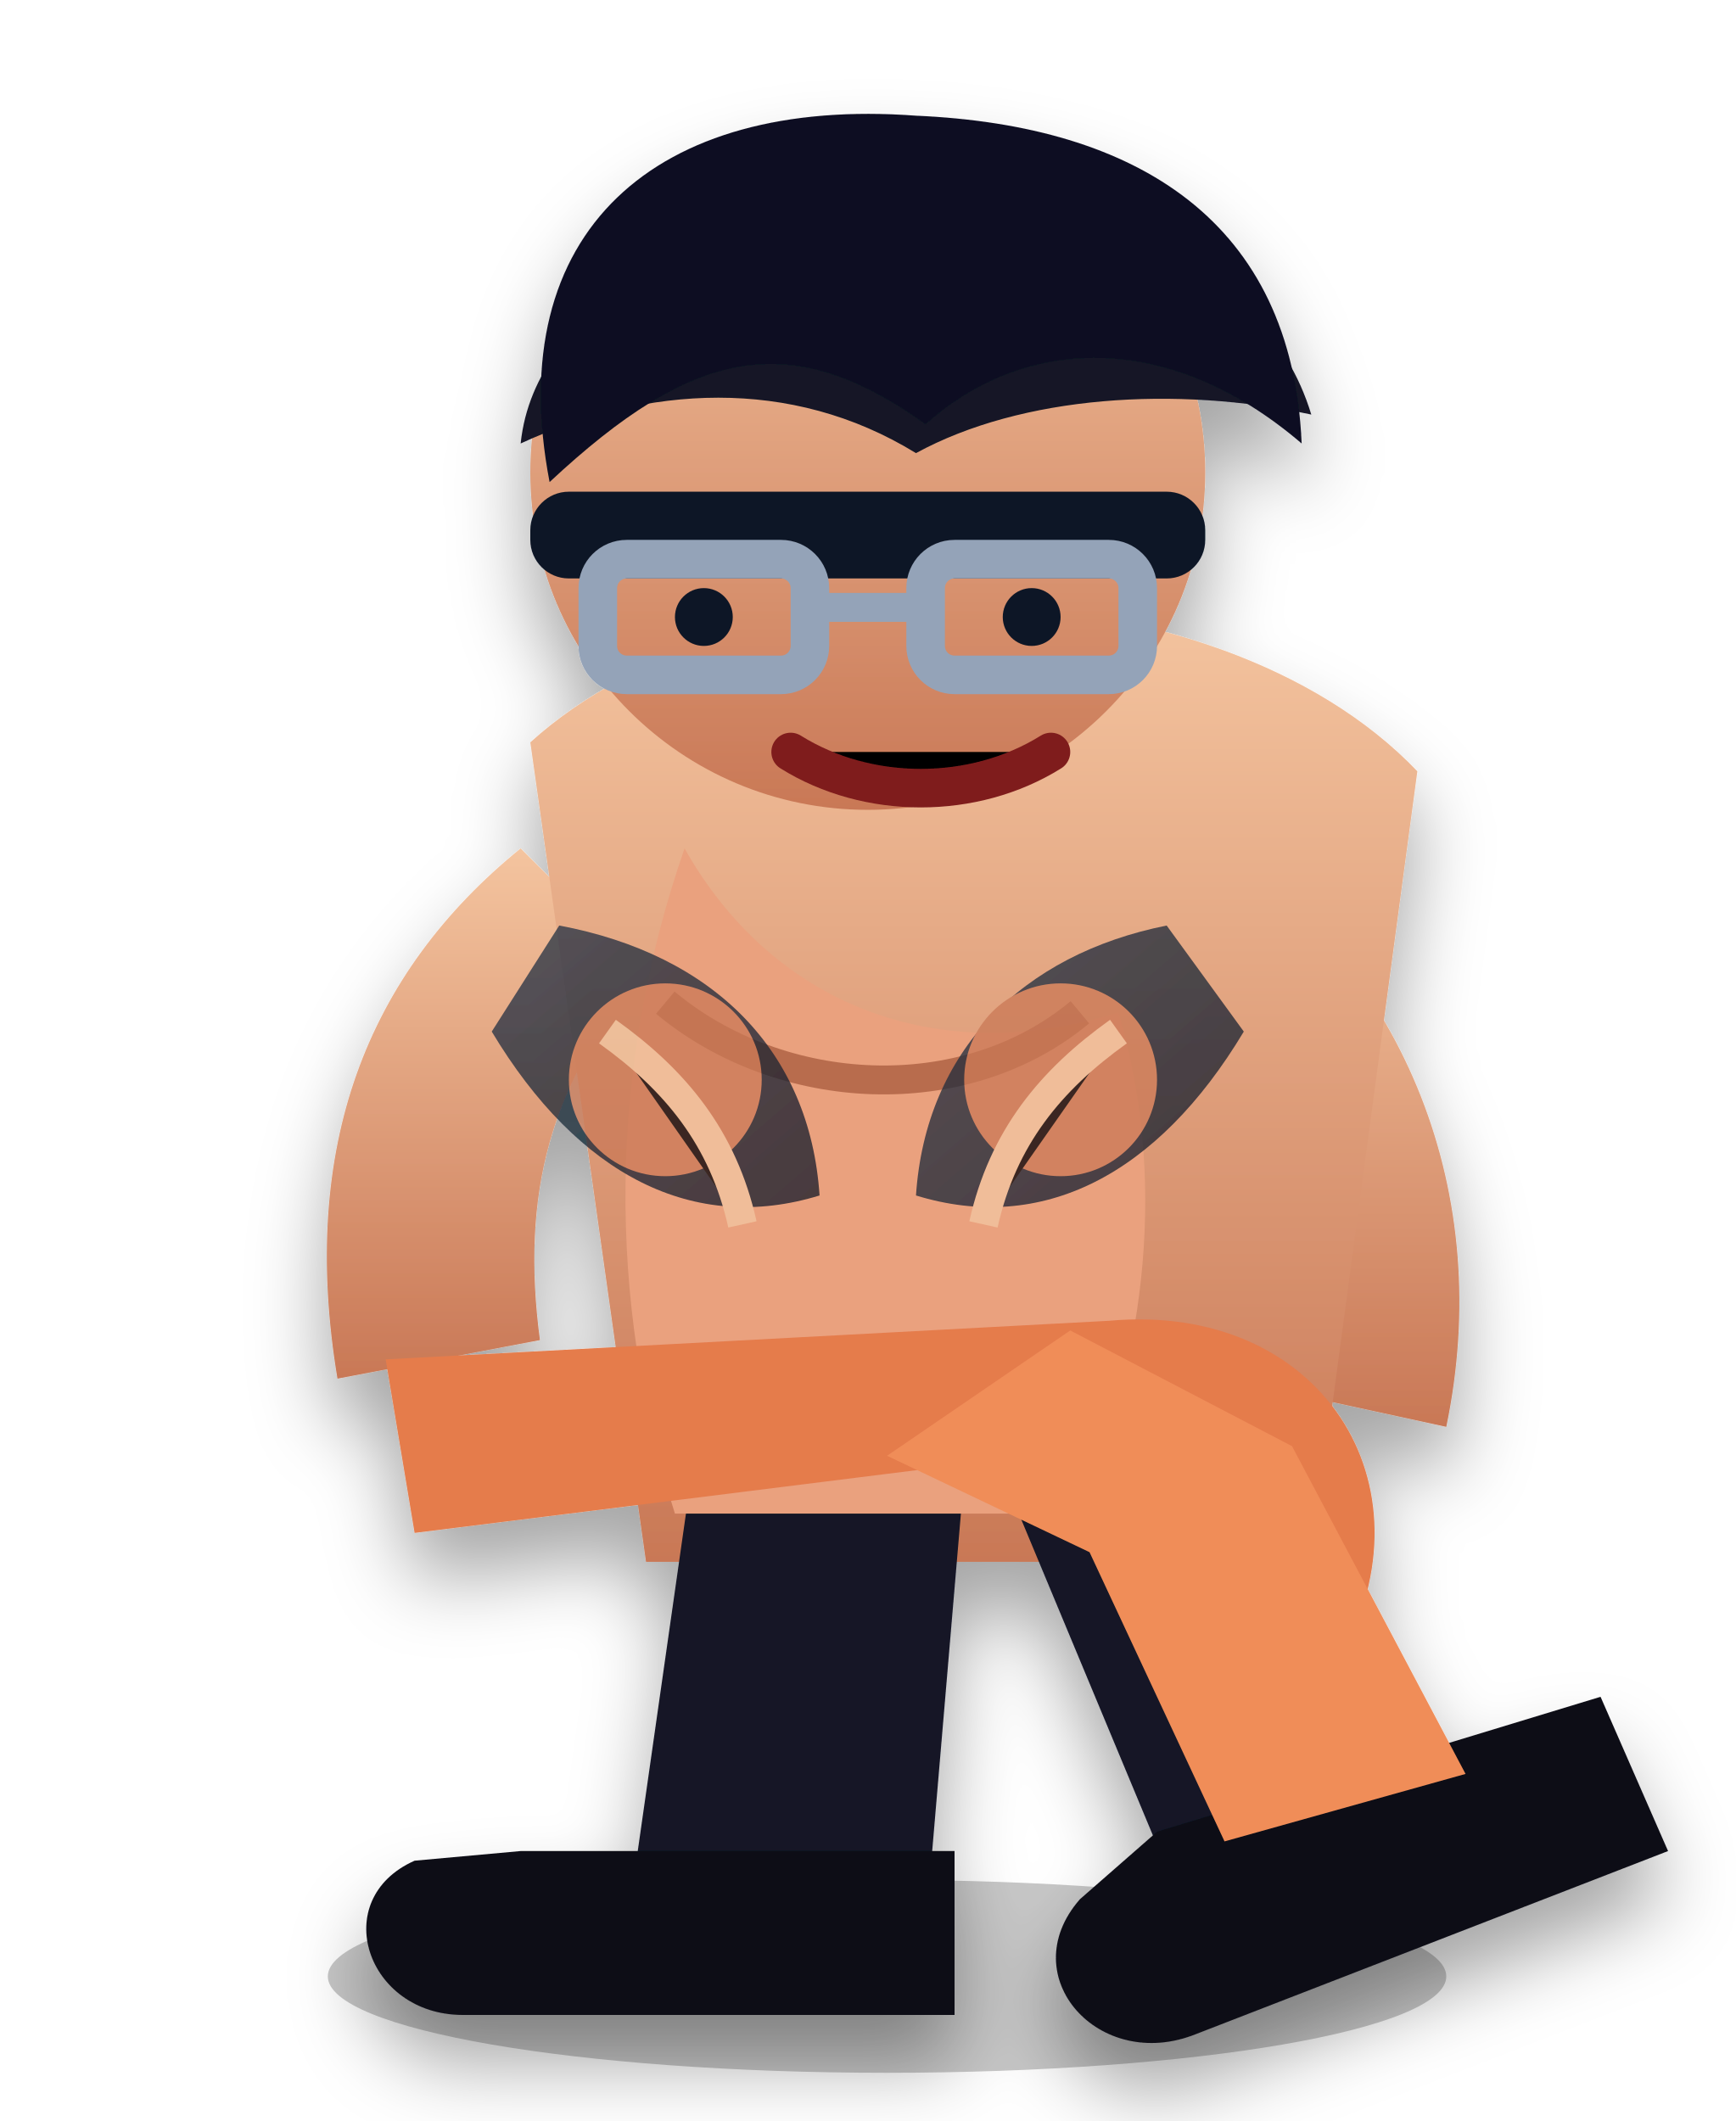
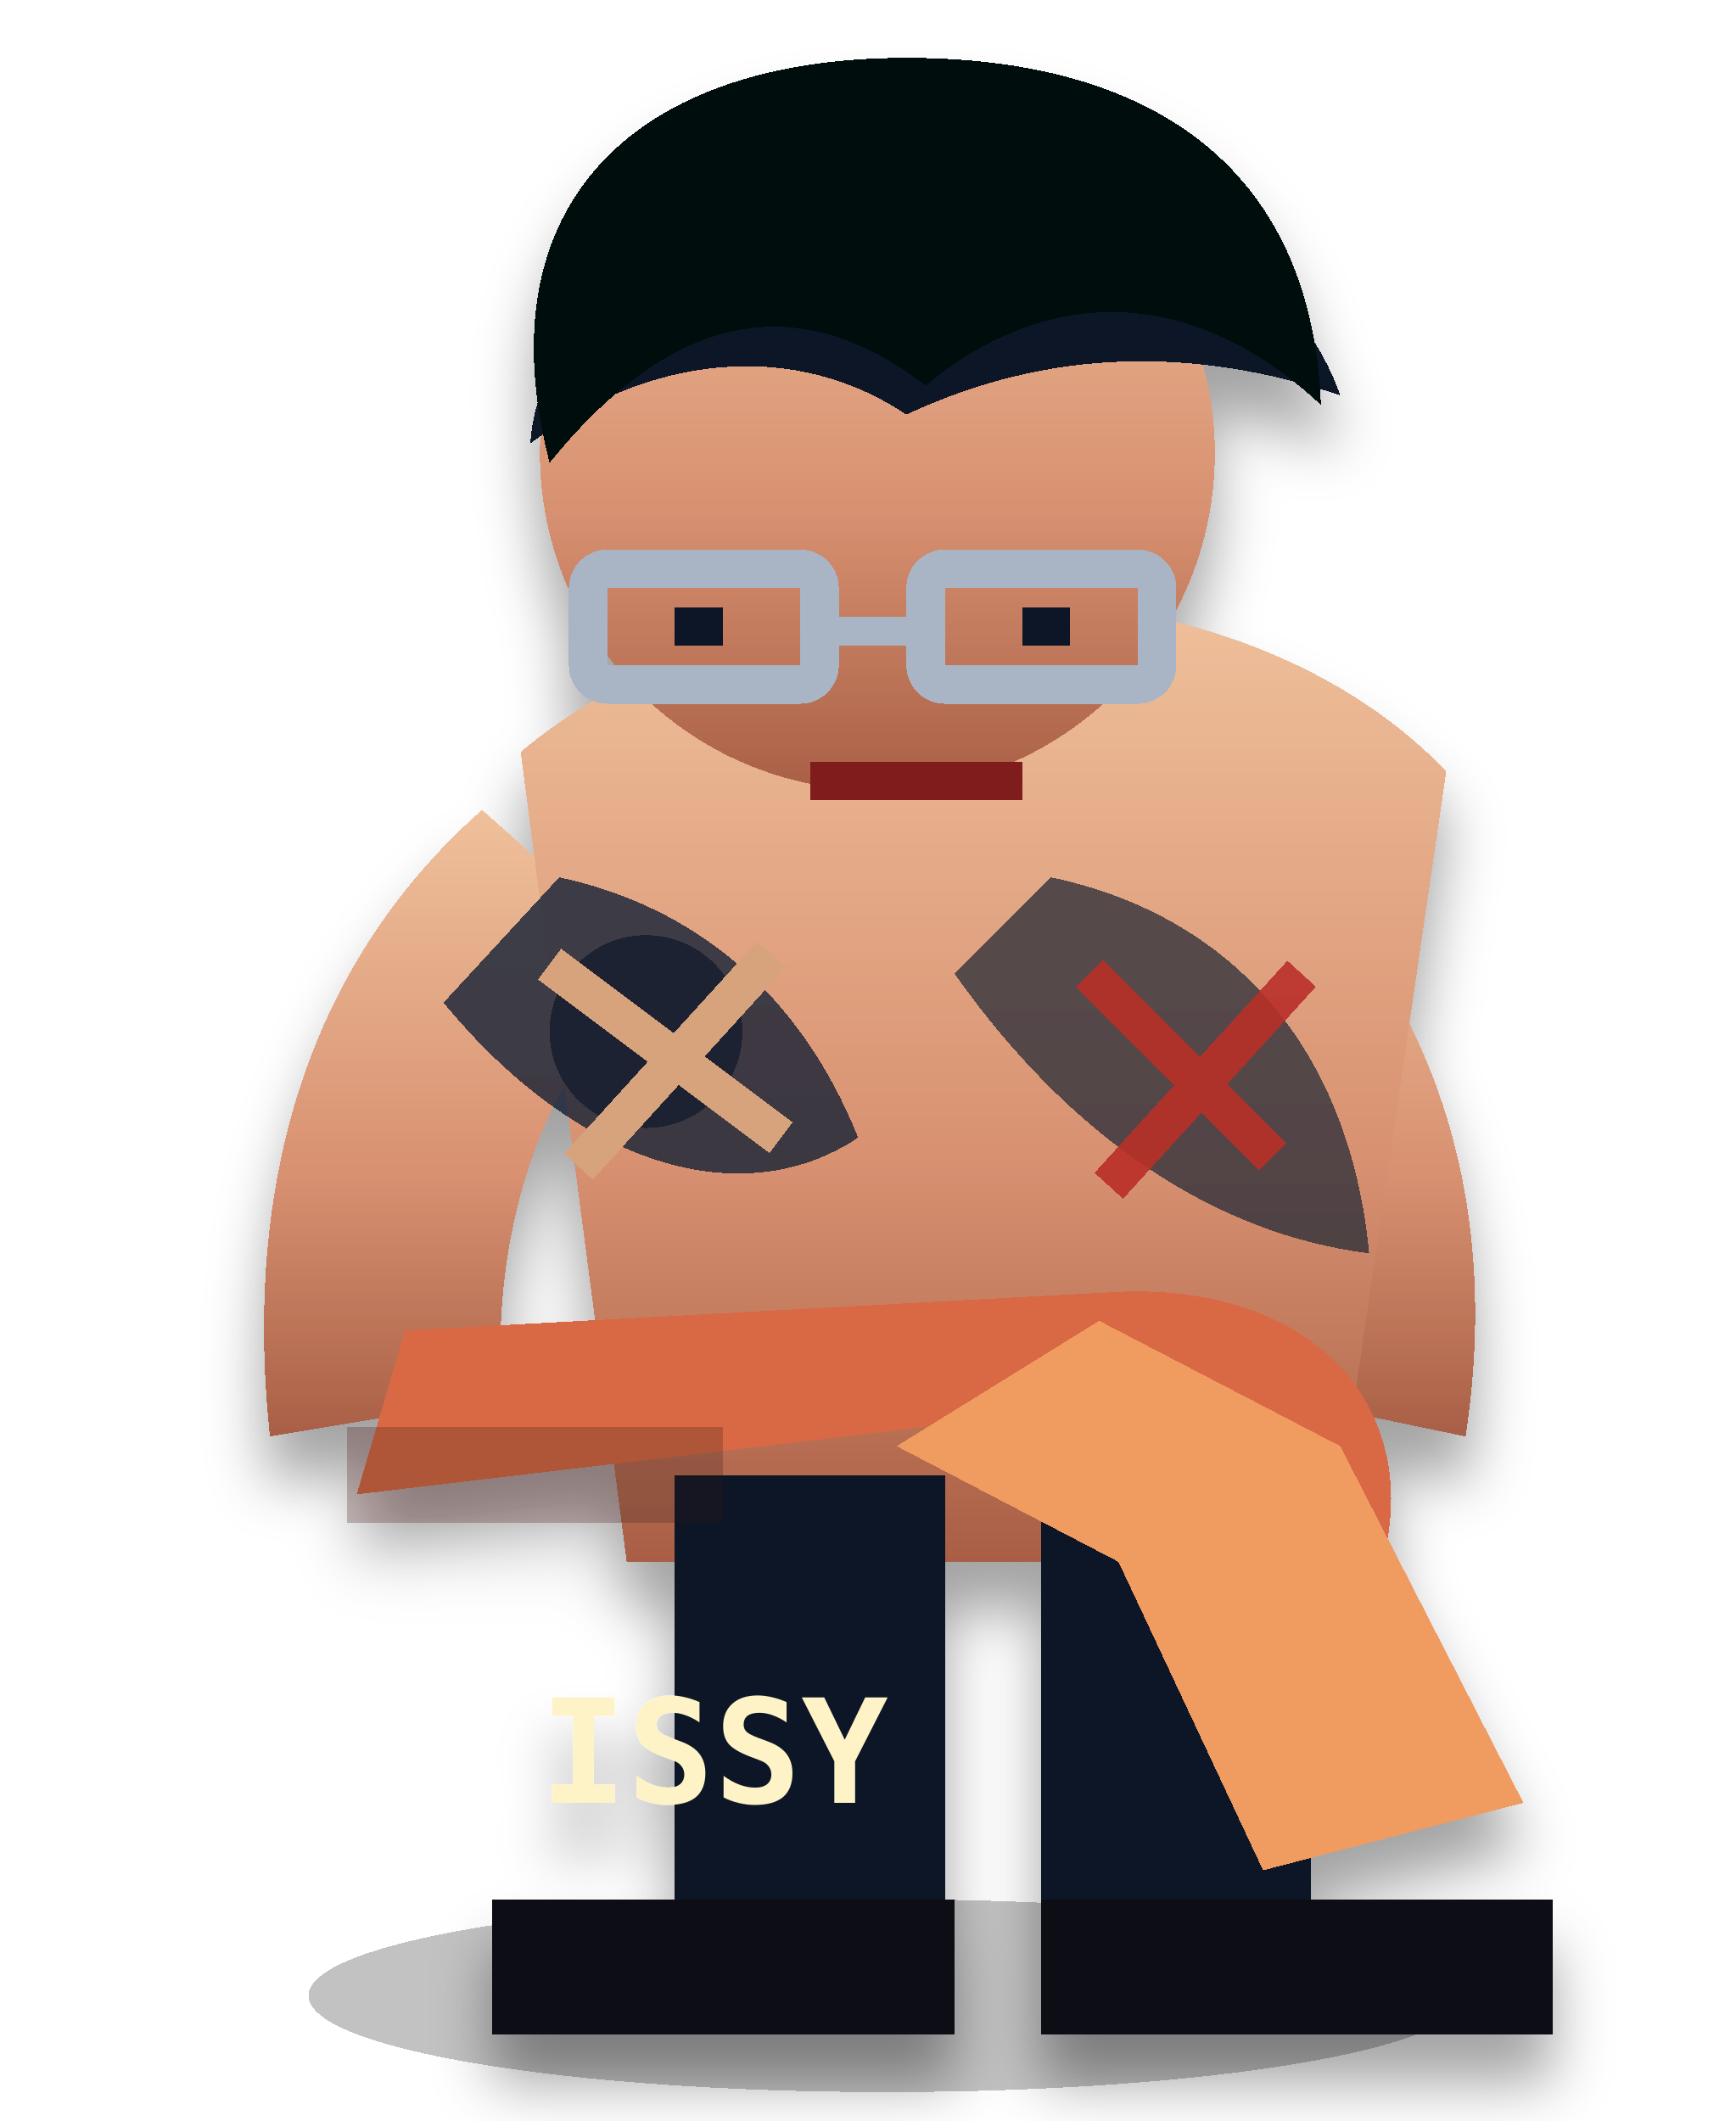
- <svg xmlns="http://www.w3.org/2000/svg" viewBox="0 0 180 220">
+ <svg xmlns="http://www.w3.org/2000/svg" viewBox="0 0 180 220" shape-rendering="crispEdges">
  <defs>
    <linearGradient id="skin" x1="0" x2="0" y1="0" y2="1">
-       <stop offset="0" stop-color="#f4c49f" />
-       <stop offset="1" stop-color="#c97856" />
+       <stop offset="0" stop-color="#efc09b" />
+       <stop offset=".58" stop-color="#d89171" />
+       <stop offset="1" stop-color="#a95f46" />
    </linearGradient>
-     <linearGradient id="ink" x1="0" x2="1" y1="0" y2="1">
-       <stop offset="0" stop-color="#243447" />
-       <stop offset="1" stop-color="#111827" />
+     <linearGradient id="tattoo" x1="0" x2="1" y1="0" y2="1">
+       <stop offset="0" stop-color="#121826" />
+       <stop offset=".46" stop-color="#394152" />
+       <stop offset=".48" stop-color="#af3028" />
+       <stop offset="1" stop-color="#6d1f1b" />
    </linearGradient>
    <filter id="shadow" x="-20%" y="-20%" width="140%" height="140%">
-       <feDropShadow dx="0" dy="5" stdDeviation="4" flood-color="#000000" flood-opacity=".35" />
+       <feDropShadow dx="0" dy="5" stdDeviation="3" flood-color="#000" flood-opacity=".36" />
    </filter>
  </defs>
-   <ellipse cx="92" cy="205" rx="58" ry="10" fill="#000" opacity=".22" />
+   <ellipse cx="92" cy="207" rx="60" ry="10" fill="#000" opacity=".24" />
  <g filter="url(#shadow)">
-     <path d="M54 88c-16 13-23 31-19 55l21-4c-2-15 1-27 11-38z" fill="url(#skin)" />
-     <path d="M126 87c20 14 29 37 24 61l-23-5c3-16-3-30-16-40z" fill="url(#skin)" />
-     <path d="M55 77c22-20 71-19 92 3l-11 82H67z" fill="url(#skin)" />
-     <path d="M72 151l28 2-4 47H65z" fill="#121826" />
-     <path d="M104 153l28-4 21 42-29 10z" fill="#121826" />
-     <path d="M54 192h45v17H48c-10 0-14-12-5-16z" fill="#090d18" />
-     <path d="M120 190l46-14 7 16-49 19c-10 4-19-6-12-14z" fill="#090d18" />
-     <path d="M71 88c9 16 26 23 45 17 5 17 3 35-4 52H70c-7-22-7-46 1-69z" fill="#eaa17e" />
-     <path d="M69 104c12 10 31 11 43 1" fill="none" stroke="#7c2d12" stroke-width="3" opacity=".45" />
-     <g opacity=".75">
-       <path d="M58 96c16 3 26 13 27 28-13 4-25-2-34-17z" fill="url(#ink)" />
-       <path d="M121 96c-15 3-25 13-26 28 13 4 25-2 34-17z" fill="url(#ink)" />
-       <circle cx="69" cy="112" r="10" fill="#c97856" />
-       <circle cx="110" cy="112" r="10" fill="#c97856" />
-       <path d="M63 107c7 5 12 11 14 20M116 107c-7 5-12 11-14 20" stroke="#f2c7a1" stroke-width="3" />
-     </g>
-     <circle cx="90" cy="49" r="35" fill="url(#skin)" />
-     <path d="M54 46c3-29 72-36 82-3-14-3-30-2-41 4-13-8-28-7-41-1z" fill="#121826" />
-     <path d="M57 50c15-14 25-16 39-6 10-9 25-10 39 2-1-23-17-33-40-34-27-2-43 12-38 38z" fill="#0b1020" />
-     <rect x="55" y="51" width="70" height="9" rx="4" fill="#101827" />
-     <rect x="62" y="58" width="22" height="12" rx="3" fill="none" stroke="#94a3b8" stroke-width="4" />
-     <rect x="96" y="58" width="22" height="12" rx="3" fill="none" stroke="#94a3b8" stroke-width="4" />
-     <path d="M85 63h11" stroke="#94a3b8" stroke-width="3" />
-     <circle cx="73" cy="64" r="3" fill="#111827" />
-     <circle cx="107" cy="64" r="3" fill="#111827" />
-     <path d="M82 78c8 5 19 5 27 0" stroke="#7f1d1d" stroke-width="4" stroke-linecap="round" />
-     <path d="M40 141l75-4c22-2 34 17 24 35l-15-11c4-7 1-12-9-11l-72 9z" fill="#e57b4c" />
-     <path d="M111 138l23 12 18 34-25 7-14-30-21-10z" fill="#f08d58" />
+     <path d="M50 84c-17 15-25 37-22 65l24-4c-1-18 4-33 16-45z" fill="url(#skin)" />
+     <path d="M128 84c20 16 28 39 24 65l-24-5c2-18-4-33-18-44z" fill="url(#skin)" />
+     <path d="M54 78c25-21 73-22 96 2l-12 82H65z" fill="url(#skin)" />
+     <path d="M58 91c14 3 25 12 31 27-12 8-29 3-43-14z" fill="#20283a" opacity=".85" />
+     <circle cx="67" cy="107" r="10" fill="#1b2130" />
+     <path d="M57 100l24 18M80 99l-20 22" stroke="#d7a37b" stroke-width="4" />
+     <path d="M109 91c19 4 31 18 33 39-16-2-31-12-43-29z" fill="#262b37" opacity=".75" />
+     <path d="M113 101l19 19M135 101l-20 22" stroke="#b92f28" stroke-width="4" opacity=".9" />
+     <rect x="70" y="153" width="28" height="46" fill="#111827" />
+     <rect x="108" y="153" width="28" height="46" fill="#111827" />
+     <rect x="51" y="197" width="48" height="14" fill="#070a12" />
+     <rect x="108" y="197" width="53" height="14" fill="#070a12" />
+     <circle cx="91" cy="47" r="35" fill="url(#skin)" />
+     <path d="M55 46c2-30 72-39 84-5-15-5-30-5-45 2-12-8-27-6-39 3z" fill="#111827" />
+     <path d="M57 48c13-16 26-18 39-8 12-10 27-11 41 2-1-25-18-36-43-36-28 0-44 15-37 42z" fill="#06080d" />
+     <rect x="61" y="59" width="24" height="12" rx="2" fill="none" stroke="#a9b4c4" stroke-width="4" />
+     <rect x="96" y="59" width="24" height="12" rx="2" fill="none" stroke="#a9b4c4" stroke-width="4" />
+     <rect x="85" y="64" width="11" height="3" fill="#a9b4c4" />
+     <rect x="70" y="63" width="5" height="4" fill="#111827" />
+     <rect x="106" y="63" width="5" height="4" fill="#111827" />
+     <rect x="84" y="79" width="22" height="4" fill="#7f1d1d" />
+     <path d="M42 138l74-4c24-1 35 17 24 36l-18-11c5-8 1-13-9-13l-76 9z" fill="#d96945" />
+     <path d="M114 137l25 13 19 37-27 7-15-32-23-12z" fill="#f09b61" />
+     <path d="M36 148h39v10H36z" fill="#2f1b16" opacity=".24" />
+     <text x="56" y="187" font-family="monospace" font-size="15" font-weight="900" fill="#fef3c7">ISSY</text>
  </g>
</svg>
